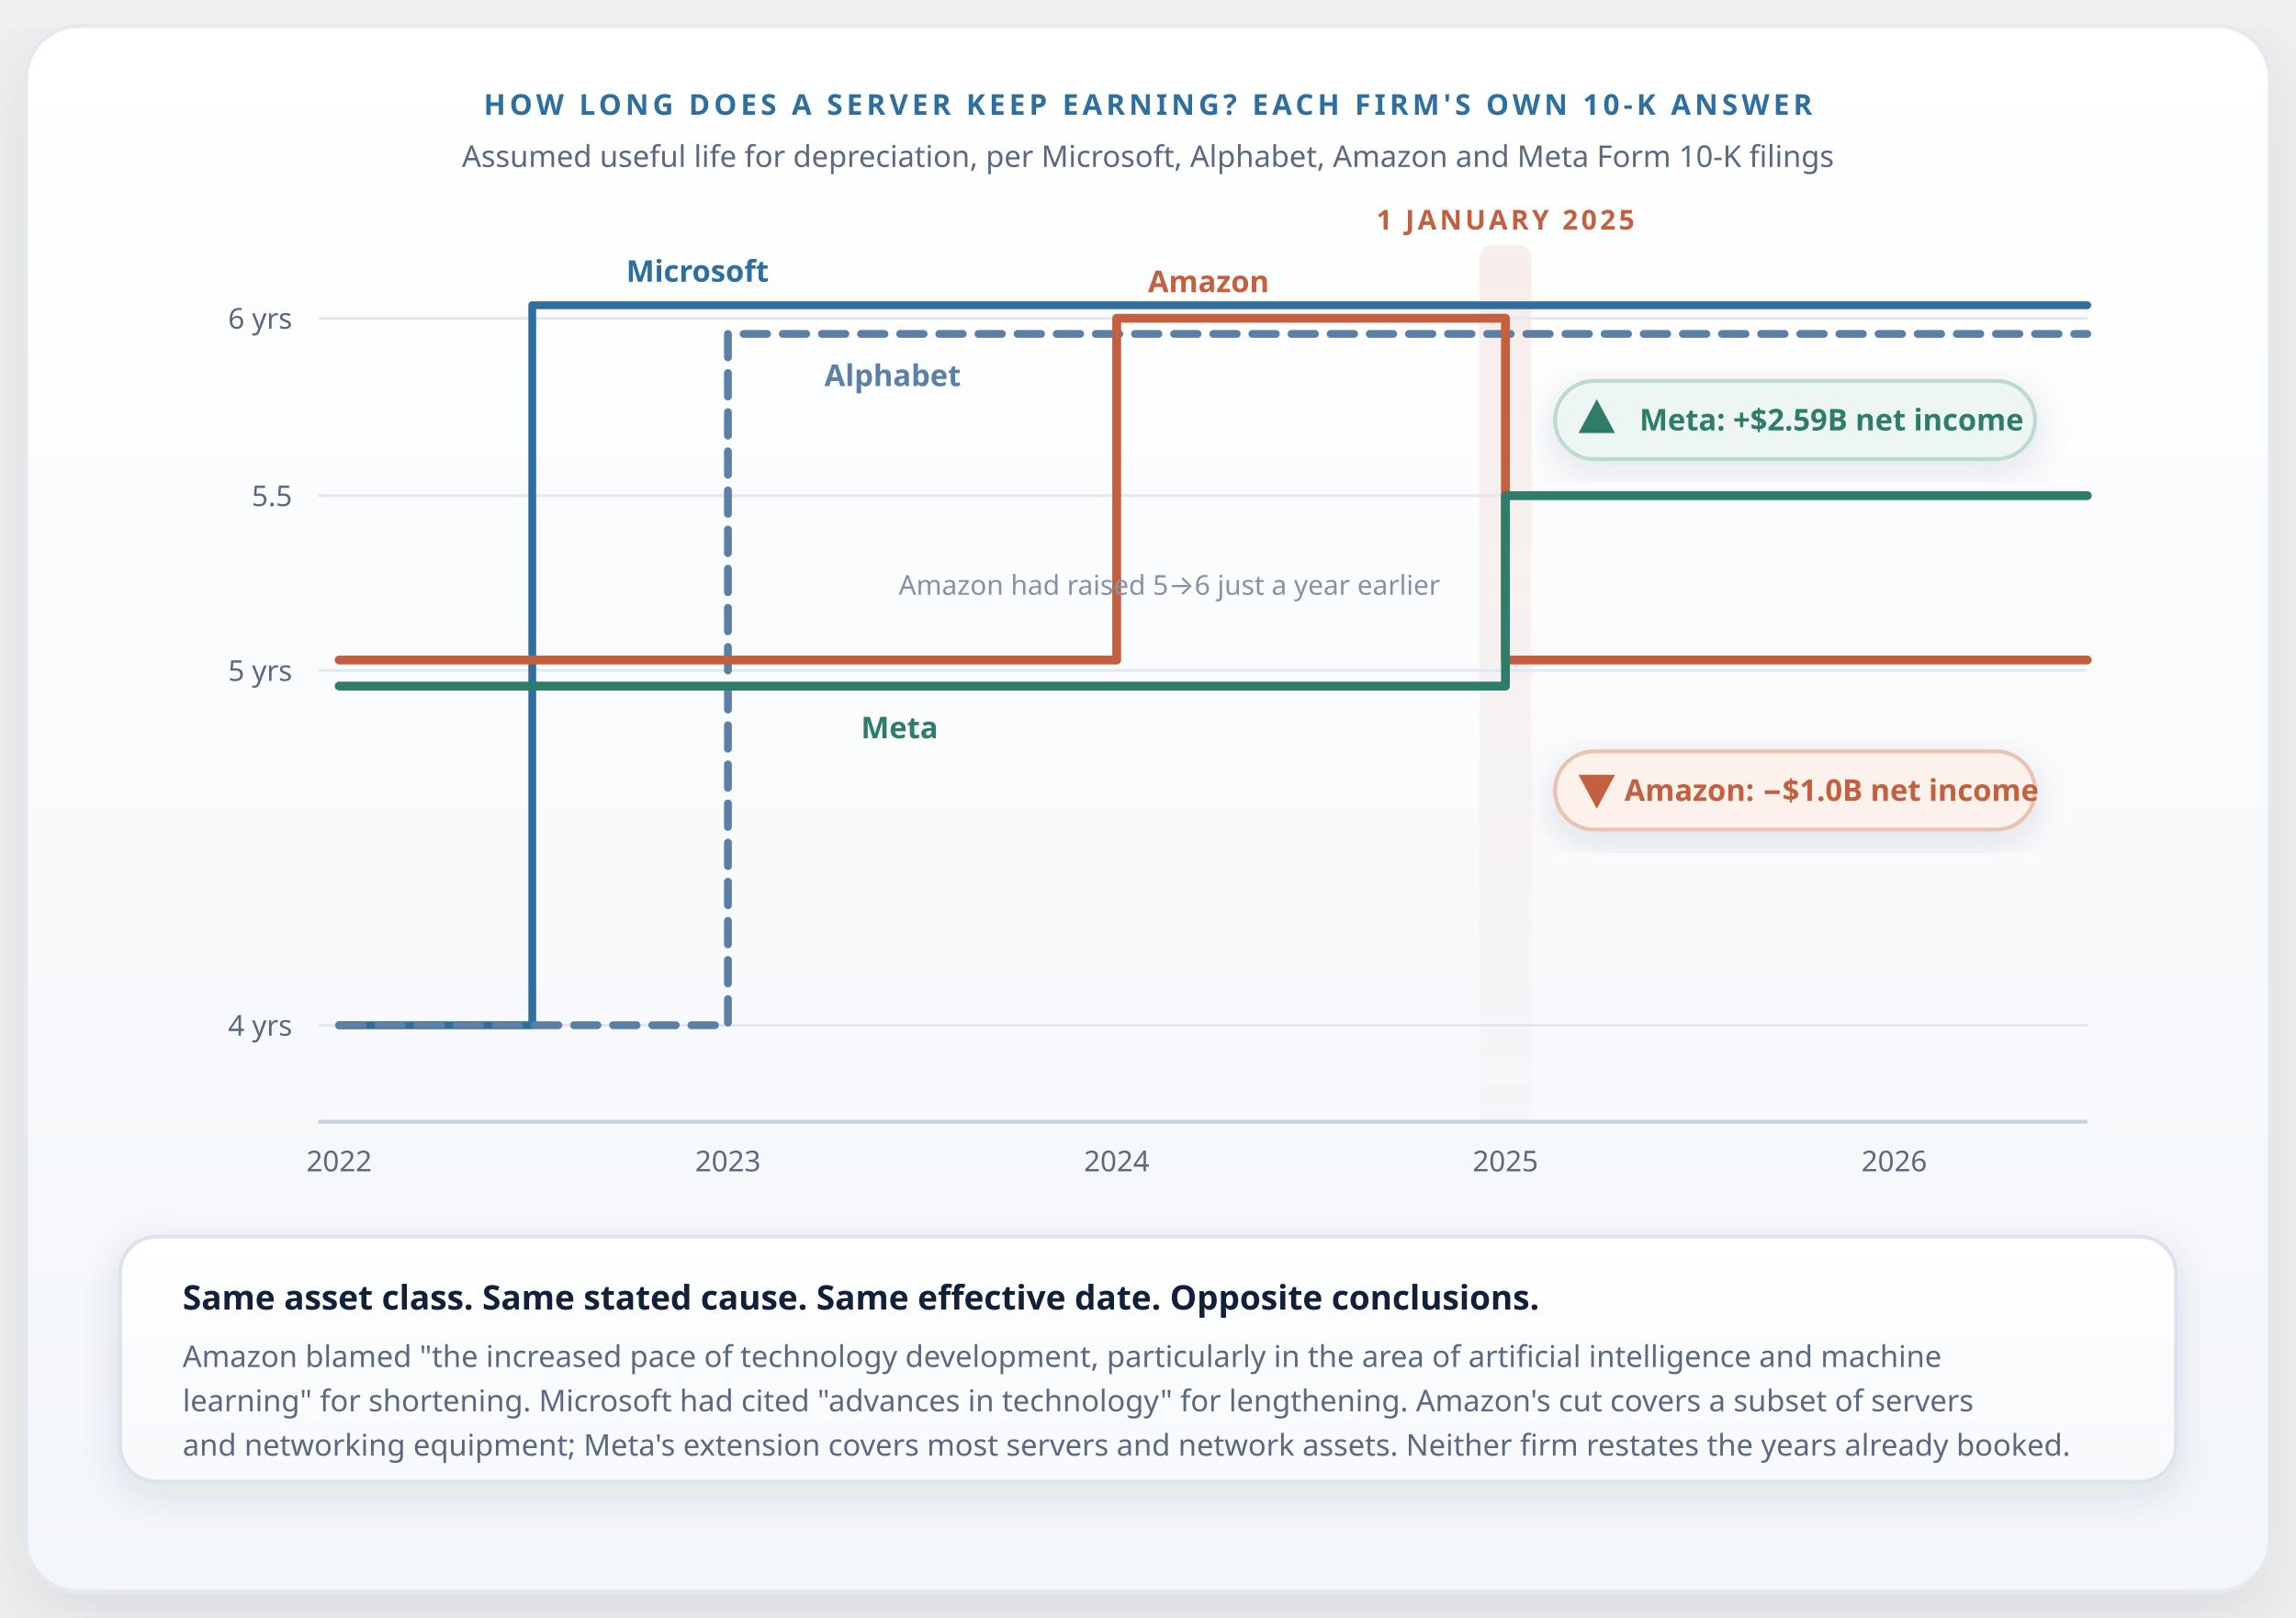
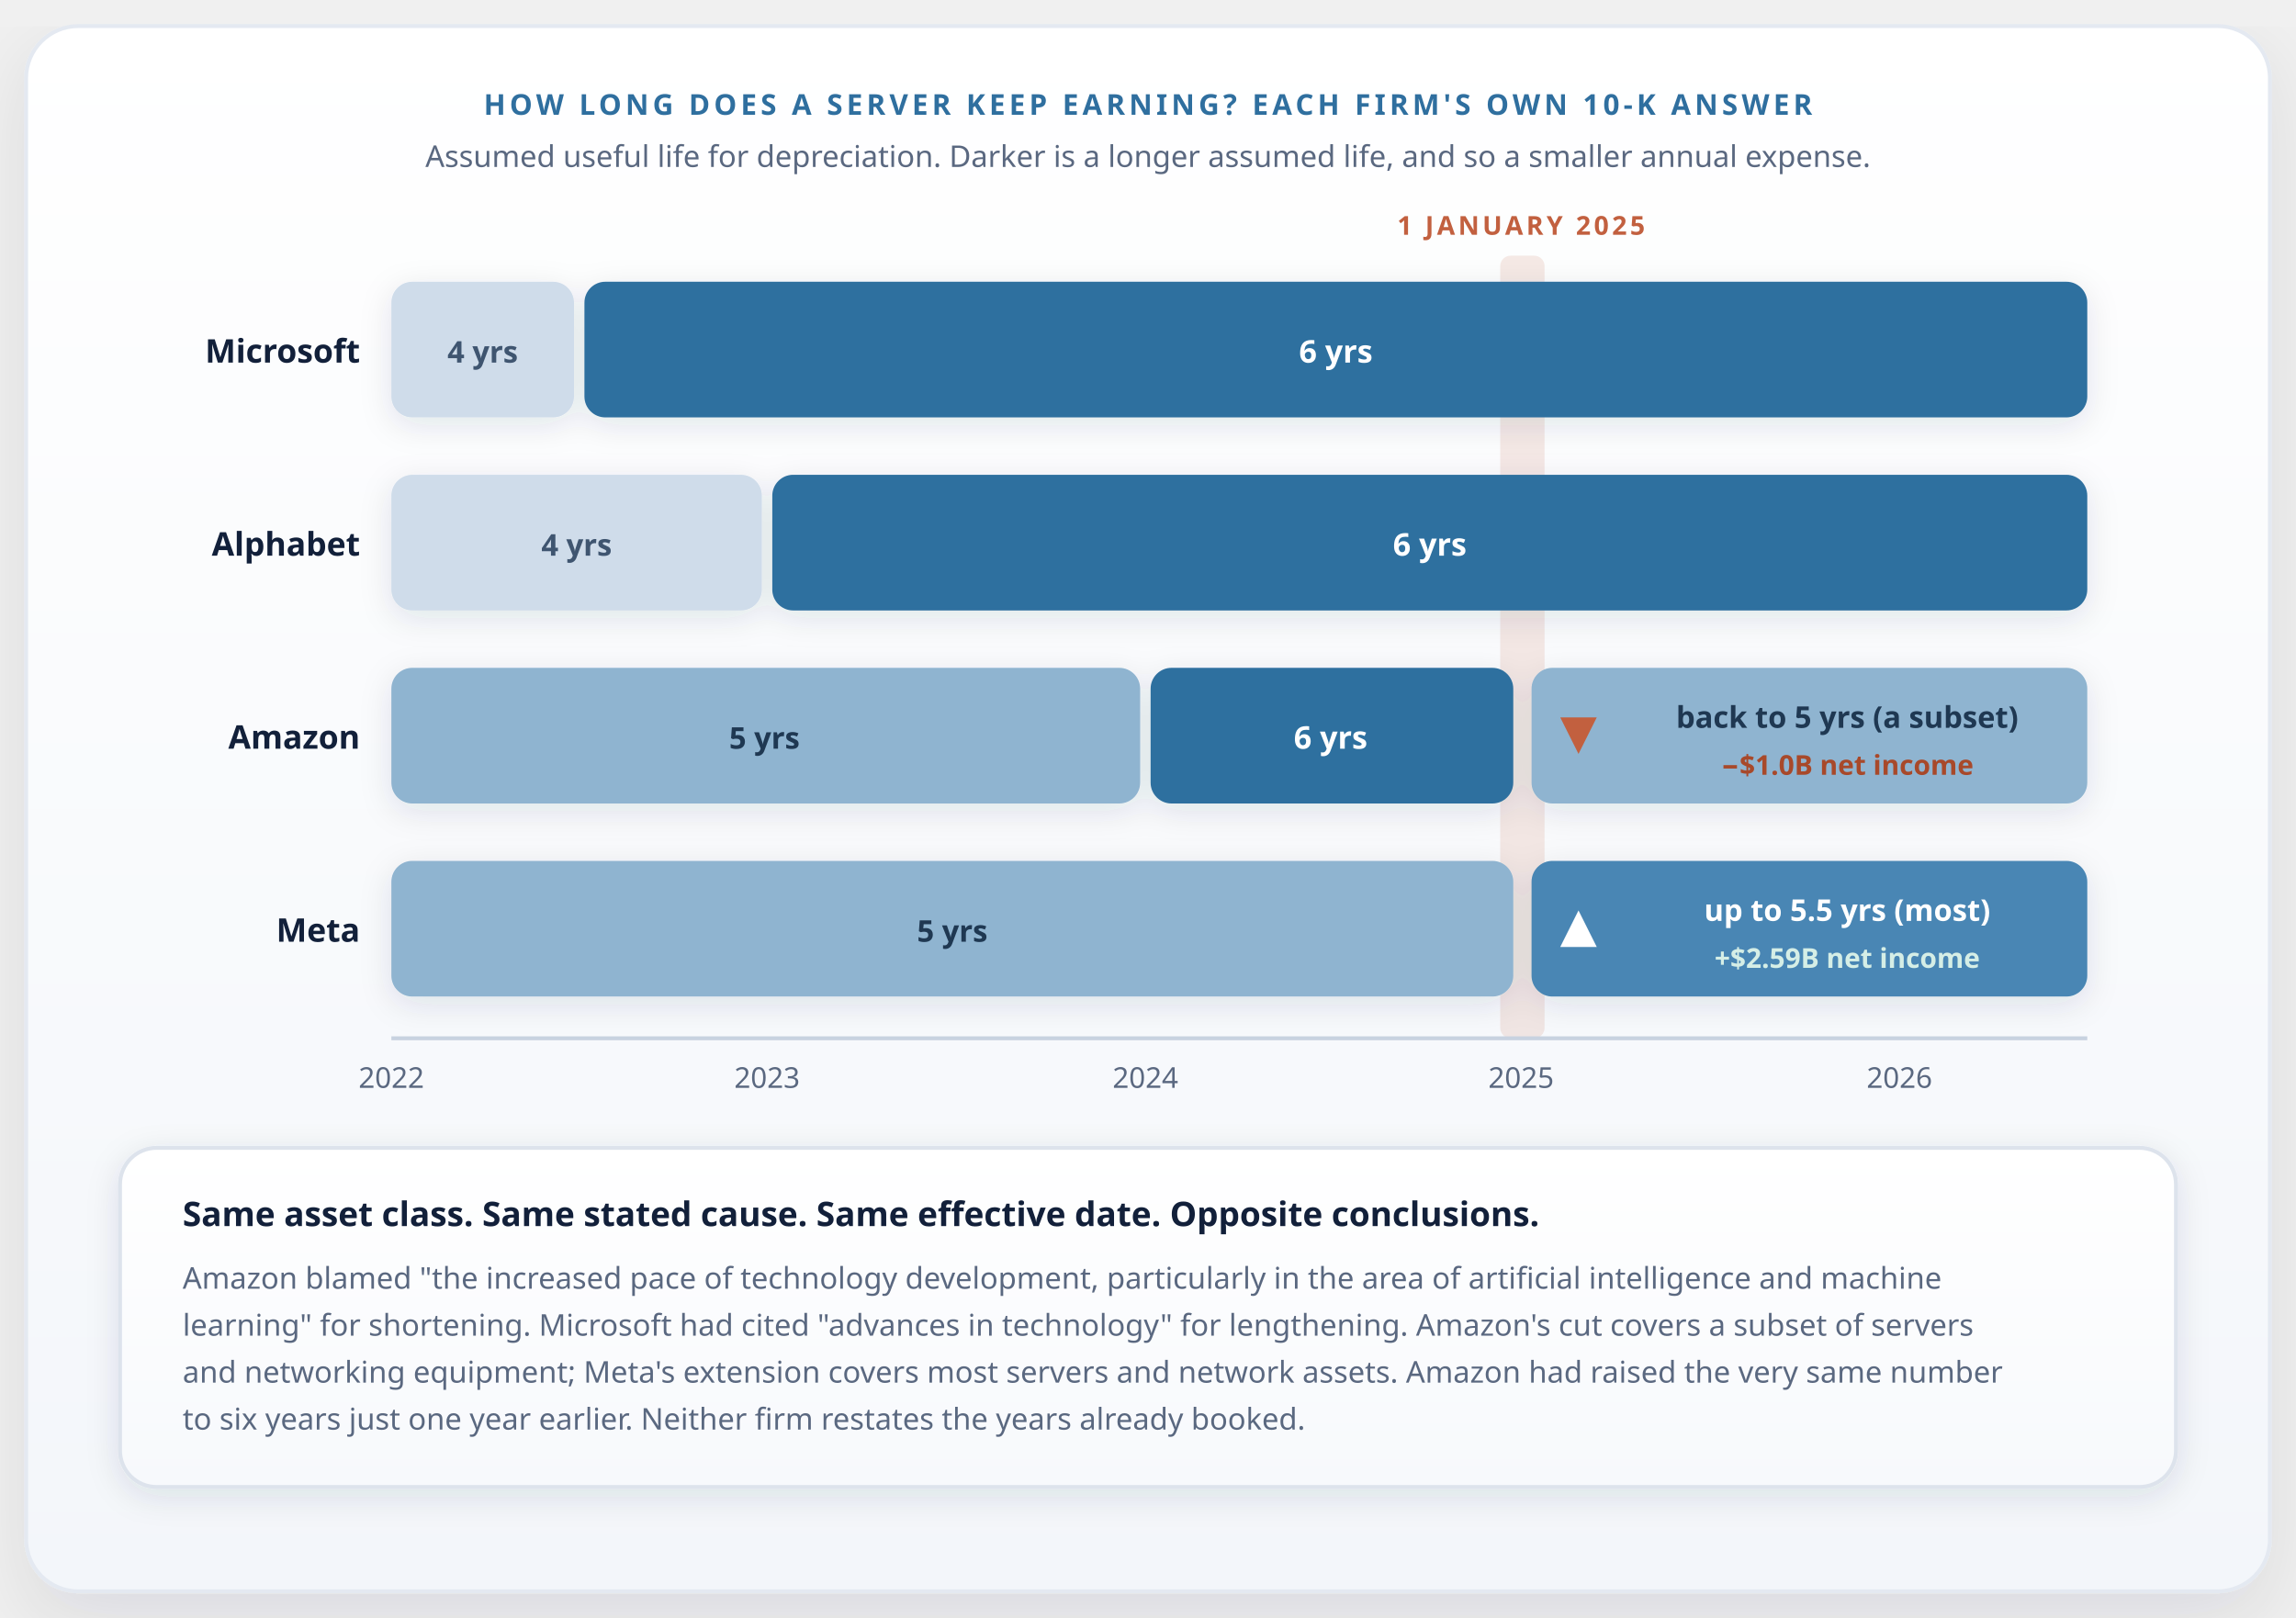
<svg xmlns="http://www.w3.org/2000/svg" viewBox="0 0 880 620" width="880" height="620" font-family="'Segoe UI', system-ui, -apple-system, sans-serif" role="img" aria-labelledby="t d">
  <defs>
    <linearGradient id="cardG" x1="0" y1="0" x2="0" y2="1">
      <stop offset="0" stop-color="#ffffff" />
      <stop offset="1" stop-color="#f3f6fa" />
    </linearGradient>
    <linearGradient id="noteG" x1="0" y1="0" x2="0" y2="1">
      <stop offset="0" stop-color="#ffffff" />
      <stop offset="1" stop-color="#f7f9fc" />
    </linearGradient>
-     <linearGradient id="forkG" x1="0" y1="0" x2="0" y2="1">
-       <stop offset="0" stop-color="#c2603f" stop-opacity="0.10" />
-       <stop offset="1" stop-color="#c2603f" stop-opacity="0.02" />
-     </linearGradient>
    <filter id="soft" x="-20%" y="-20%" width="140%" height="140%">
      <feDropShadow dx="0" dy="10" stdDeviation="16" flood-color="#1a2740" flood-opacity="0.10" />
    </filter>
    <filter id="lift" x="-30%" y="-30%" width="160%" height="160%">
-       <feDropShadow dx="0" dy="4" stdDeviation="7" flood-color="#20344f" flood-opacity="0.12" />
+       <feDropShadow dx="0" dy="3" stdDeviation="6" flood-color="#20344f" flood-opacity="0.11" />
    </filter>
  </defs>
  <rect x="10" y="10" width="860" height="600" rx="20" fill="url(#cardG)" stroke="#e4e9f1" stroke-width="1.5" filter="url(#soft)" />
  <text x="440" y="44" text-anchor="middle" font-size="11" font-weight="700" fill="#2f6f9f" letter-spacing="1.5">HOW LONG DOES A SERVER KEEP EARNING? EACH FIRM'S OWN 10-K ANSWER</text>
-   <text x="440" y="64" text-anchor="middle" font-size="11.5" fill="#5a6880">Assumed useful life for depreciation, per Microsoft, Alphabet, Amazon and Meta Form 10-K filings</text>
-   <rect x="567" y="94" width="20" height="336" rx="5" fill="url(#forkG)" />
-   <g stroke="#e1e7f0" stroke-width="1">
-     <line x1="122" y1="122" x2="800" y2="122" />
-     <line x1="122" y1="190" x2="800" y2="190" />
-     <line x1="122" y1="257" x2="800" y2="257" />
-     <line x1="122" y1="393" x2="800" y2="393" />
+   <text x="440" y="64" text-anchor="middle" font-size="11.5" fill="#5a6880">Assumed useful life for depreciation. Darker is a longer assumed life, and so a smaller annual expense.</text>
+   <rect x="575" y="98" width="17" height="300" rx="4" fill="#c2603f" opacity="0.13" />
+   <text x="583" y="90" text-anchor="middle" font-size="10" font-weight="700" fill="#c2603f" letter-spacing="1.2">1 JANUARY 2025</text>
+   <text x="138" y="139" text-anchor="end" font-size="12.5" font-weight="700" fill="#12203a">Microsoft</text>
+   <g filter="url(#lift)">
+     <rect x="150" y="108" width="70" height="52" rx="8" fill="#cfdcea" />
+     <rect x="224" y="108" width="576" height="52" rx="8" fill="#2f6f9f" />
  </g>
-   <g font-size="11" fill="#5a6880" text-anchor="end">
-     <text x="112" y="126">6 yrs</text>
-     <text x="112" y="194">5.5</text>
-     <text x="112" y="261">5 yrs</text>
-     <text x="112" y="397">4 yrs</text>
+   <text x="185" y="139" text-anchor="middle" font-size="11.5" font-weight="700" fill="#3f5570">4 yrs</text>
+   <text x="512" y="139" text-anchor="middle" font-size="12" font-weight="700" fill="#ffffff">6 yrs</text>
+   <text x="138" y="213" text-anchor="end" font-size="12.5" font-weight="700" fill="#12203a">Alphabet</text>
+   <g filter="url(#lift)">
+     <rect x="150" y="182" width="142" height="52" rx="8" fill="#cfdcea" />
+     <rect x="296" y="182" width="504" height="52" rx="8" fill="#2f6f9f" />
  </g>
-   <line x1="122" y1="430" x2="800" y2="430" stroke="#c8d2e0" stroke-width="1.5" />
+   <text x="221" y="213" text-anchor="middle" font-size="11.5" font-weight="700" fill="#3f5570">4 yrs</text>
+   <text x="548" y="213" text-anchor="middle" font-size="12" font-weight="700" fill="#ffffff">6 yrs</text>
+   <text x="138" y="287" text-anchor="end" font-size="12.5" font-weight="700" fill="#12203a">Amazon</text>
+   <g filter="url(#lift)">
+     <rect x="150" y="256" width="287" height="52" rx="8" fill="#8fb4d0" />
+     <rect x="441" y="256" width="139" height="52" rx="8" fill="#2f6f9f" />
+     <rect x="587" y="256" width="213" height="52" rx="8" fill="#8fb4d0" />
+   </g>
+   <text x="293" y="287" text-anchor="middle" font-size="11.5" font-weight="700" fill="#1f3852">5 yrs</text>
+   <text x="510" y="287" text-anchor="middle" font-size="12" font-weight="700" fill="#ffffff">6 yrs</text>
+   <path d="M598,275 L612,275 L605,289 Z" fill="#c2603f" />
+   <text x="708" y="279" text-anchor="middle" font-size="11.5" font-weight="700" fill="#1f3852">back to 5 yrs (a subset)</text>
+   <text x="708" y="297" text-anchor="middle" font-size="10.5" font-weight="700" fill="#a8492a">−$1.0B net income</text>
+   <text x="138" y="361" text-anchor="end" font-size="12.5" font-weight="700" fill="#12203a">Meta</text>
+   <g filter="url(#lift)">
+     <rect x="150" y="330" width="430" height="52" rx="8" fill="#8fb4d0" />
+     <rect x="587" y="330" width="213" height="52" rx="8" fill="#4a86b4" />
+   </g>
+   <text x="365" y="361" text-anchor="middle" font-size="11.5" font-weight="700" fill="#1f3852">5 yrs</text>
+   <path d="M598,363 L612,363 L605,349 Z" fill="#ffffff" />
+   <text x="708" y="353" text-anchor="middle" font-size="11.5" font-weight="700" fill="#ffffff">up to 5.5 yrs (most)</text>
+   <text x="708" y="371" text-anchor="middle" font-size="10.5" font-weight="700" fill="#d5eee6">+$2.59B net income</text>
+   <line x1="150" y1="398" x2="800" y2="398" stroke="#c8d2e0" stroke-width="1.5" />
  <g font-size="11" fill="#5a6880" text-anchor="middle">
-     <text x="130" y="449">2022</text>
-     <text x="279" y="449">2023</text>
-     <text x="428" y="449">2024</text>
-     <text x="577" y="449">2025</text>
-     <text x="726" y="449">2026</text>
-   </g>
-   <path d="M130,393 L204,393 L204,117 L800,117" fill="none" stroke="#2f6f9f" stroke-width="3" stroke-linecap="round" stroke-linejoin="round" />
-   <path d="M130,393 L279,393 L279,128 L800,128" fill="none" stroke="#5b7fa6" stroke-width="3" stroke-linecap="round" stroke-linejoin="round" stroke-dasharray="9 6" />
-   <path d="M130,253 L428,253 L428,122 L577,122 L577,253 L800,253" fill="none" stroke="#c2603f" stroke-width="3.4" stroke-linecap="round" stroke-linejoin="round" />
-   <path d="M130,263 L577,263 L577,190 L800,190" fill="none" stroke="#2e7d6a" stroke-width="3.4" stroke-linecap="round" stroke-linejoin="round" />
-   <text x="577" y="88" text-anchor="middle" font-size="10.5" font-weight="700" fill="#c2603f" letter-spacing="1.2">1 JANUARY 2025</text>
-   <g filter="url(#lift)">
-     <rect x="596" y="146" width="184" height="30" rx="15" fill="#eef6f3" stroke="#bcdad1" stroke-width="1.5" />
-   </g>
-   <path d="M612,153 L619,166 L605,166 Z" fill="#2e7d6a" />
-   <text x="702" y="165" text-anchor="middle" font-size="11.5" font-weight="700" fill="#2e7d6a">Meta: +$2.59B net income</text>
-   <g filter="url(#lift)">
-     <rect x="596" y="288" width="184" height="30" rx="15" fill="#fdf1ec" stroke="#e8c3b3" stroke-width="1.5" />
-   </g>
-   <path d="M605,297 L619,297 L612,310 Z" fill="#c2603f" />
-   <text x="702" y="307" text-anchor="middle" font-size="11.5" font-weight="700" fill="#c2603f">Amazon: −$1.0B net income</text>
-   <g font-size="11.5" font-weight="700">
-     <text x="240" y="108" fill="#2f6f9f">Microsoft</text>
-     <text x="316" y="148" fill="#5b7fa6">Alphabet</text>
-     <text x="440" y="112" fill="#c2603f">Amazon</text>
-     <text x="330" y="283" fill="#2e7d6a">Meta</text>
-   </g>
-   <g font-size="10.5" fill="#8592a6">
-     <text x="552" y="228" text-anchor="end">Amazon had raised 5→6 just a year earlier</text>
+     <text x="150" y="417">2022</text>
+     <text x="294" y="417">2023</text>
+     <text x="439" y="417">2024</text>
+     <text x="583" y="417">2025</text>
+     <text x="728" y="417">2026</text>
  </g>
  <g filter="url(#lift)">
-     <rect x="46" y="474" width="788" height="94" rx="14" fill="url(#noteG)" stroke="#dde3ec" stroke-width="1.5" />
+     <rect x="46" y="440" width="788" height="130" rx="14" fill="url(#noteG)" stroke="#dde3ec" stroke-width="1.5" />
  </g>
-   <text x="70" y="502" font-size="13" font-weight="700" fill="#12203a">Same asset class. Same stated cause. Same effective date. Opposite conclusions.</text>
-   <text x="70" y="524" font-size="11.5" fill="#5a6880">Amazon blamed "the increased pace of technology development, particularly in the area of artificial intelligence and machine</text>
-   <text x="70" y="541" font-size="11.5" fill="#5a6880">learning" for shortening. Microsoft had cited "advances in technology" for lengthening. Amazon's cut covers a subset of servers</text>
-   <text x="70" y="558" font-size="11.5" fill="#5a6880">and networking equipment; Meta's extension covers most servers and network assets. Neither firm restates the years already booked.</text>
+   <text x="70" y="470" font-size="13" font-weight="700" fill="#12203a">Same asset class. Same stated cause. Same effective date. Opposite conclusions.</text>
+   <text x="70" y="494" font-size="11.5" fill="#5a6880">Amazon blamed "the increased pace of technology development, particularly in the area of artificial intelligence and machine</text>
+   <text x="70" y="512" font-size="11.5" fill="#5a6880">learning" for shortening. Microsoft had cited "advances in technology" for lengthening. Amazon's cut covers a subset of servers</text>
+   <text x="70" y="530" font-size="11.5" fill="#5a6880">and networking equipment; Meta's extension covers most servers and network assets. Amazon had raised the very same number</text>
+   <text x="70" y="548" font-size="11.5" fill="#5a6880">to six years just one year earlier. Neither firm restates the years already booked.</text>
</svg>
